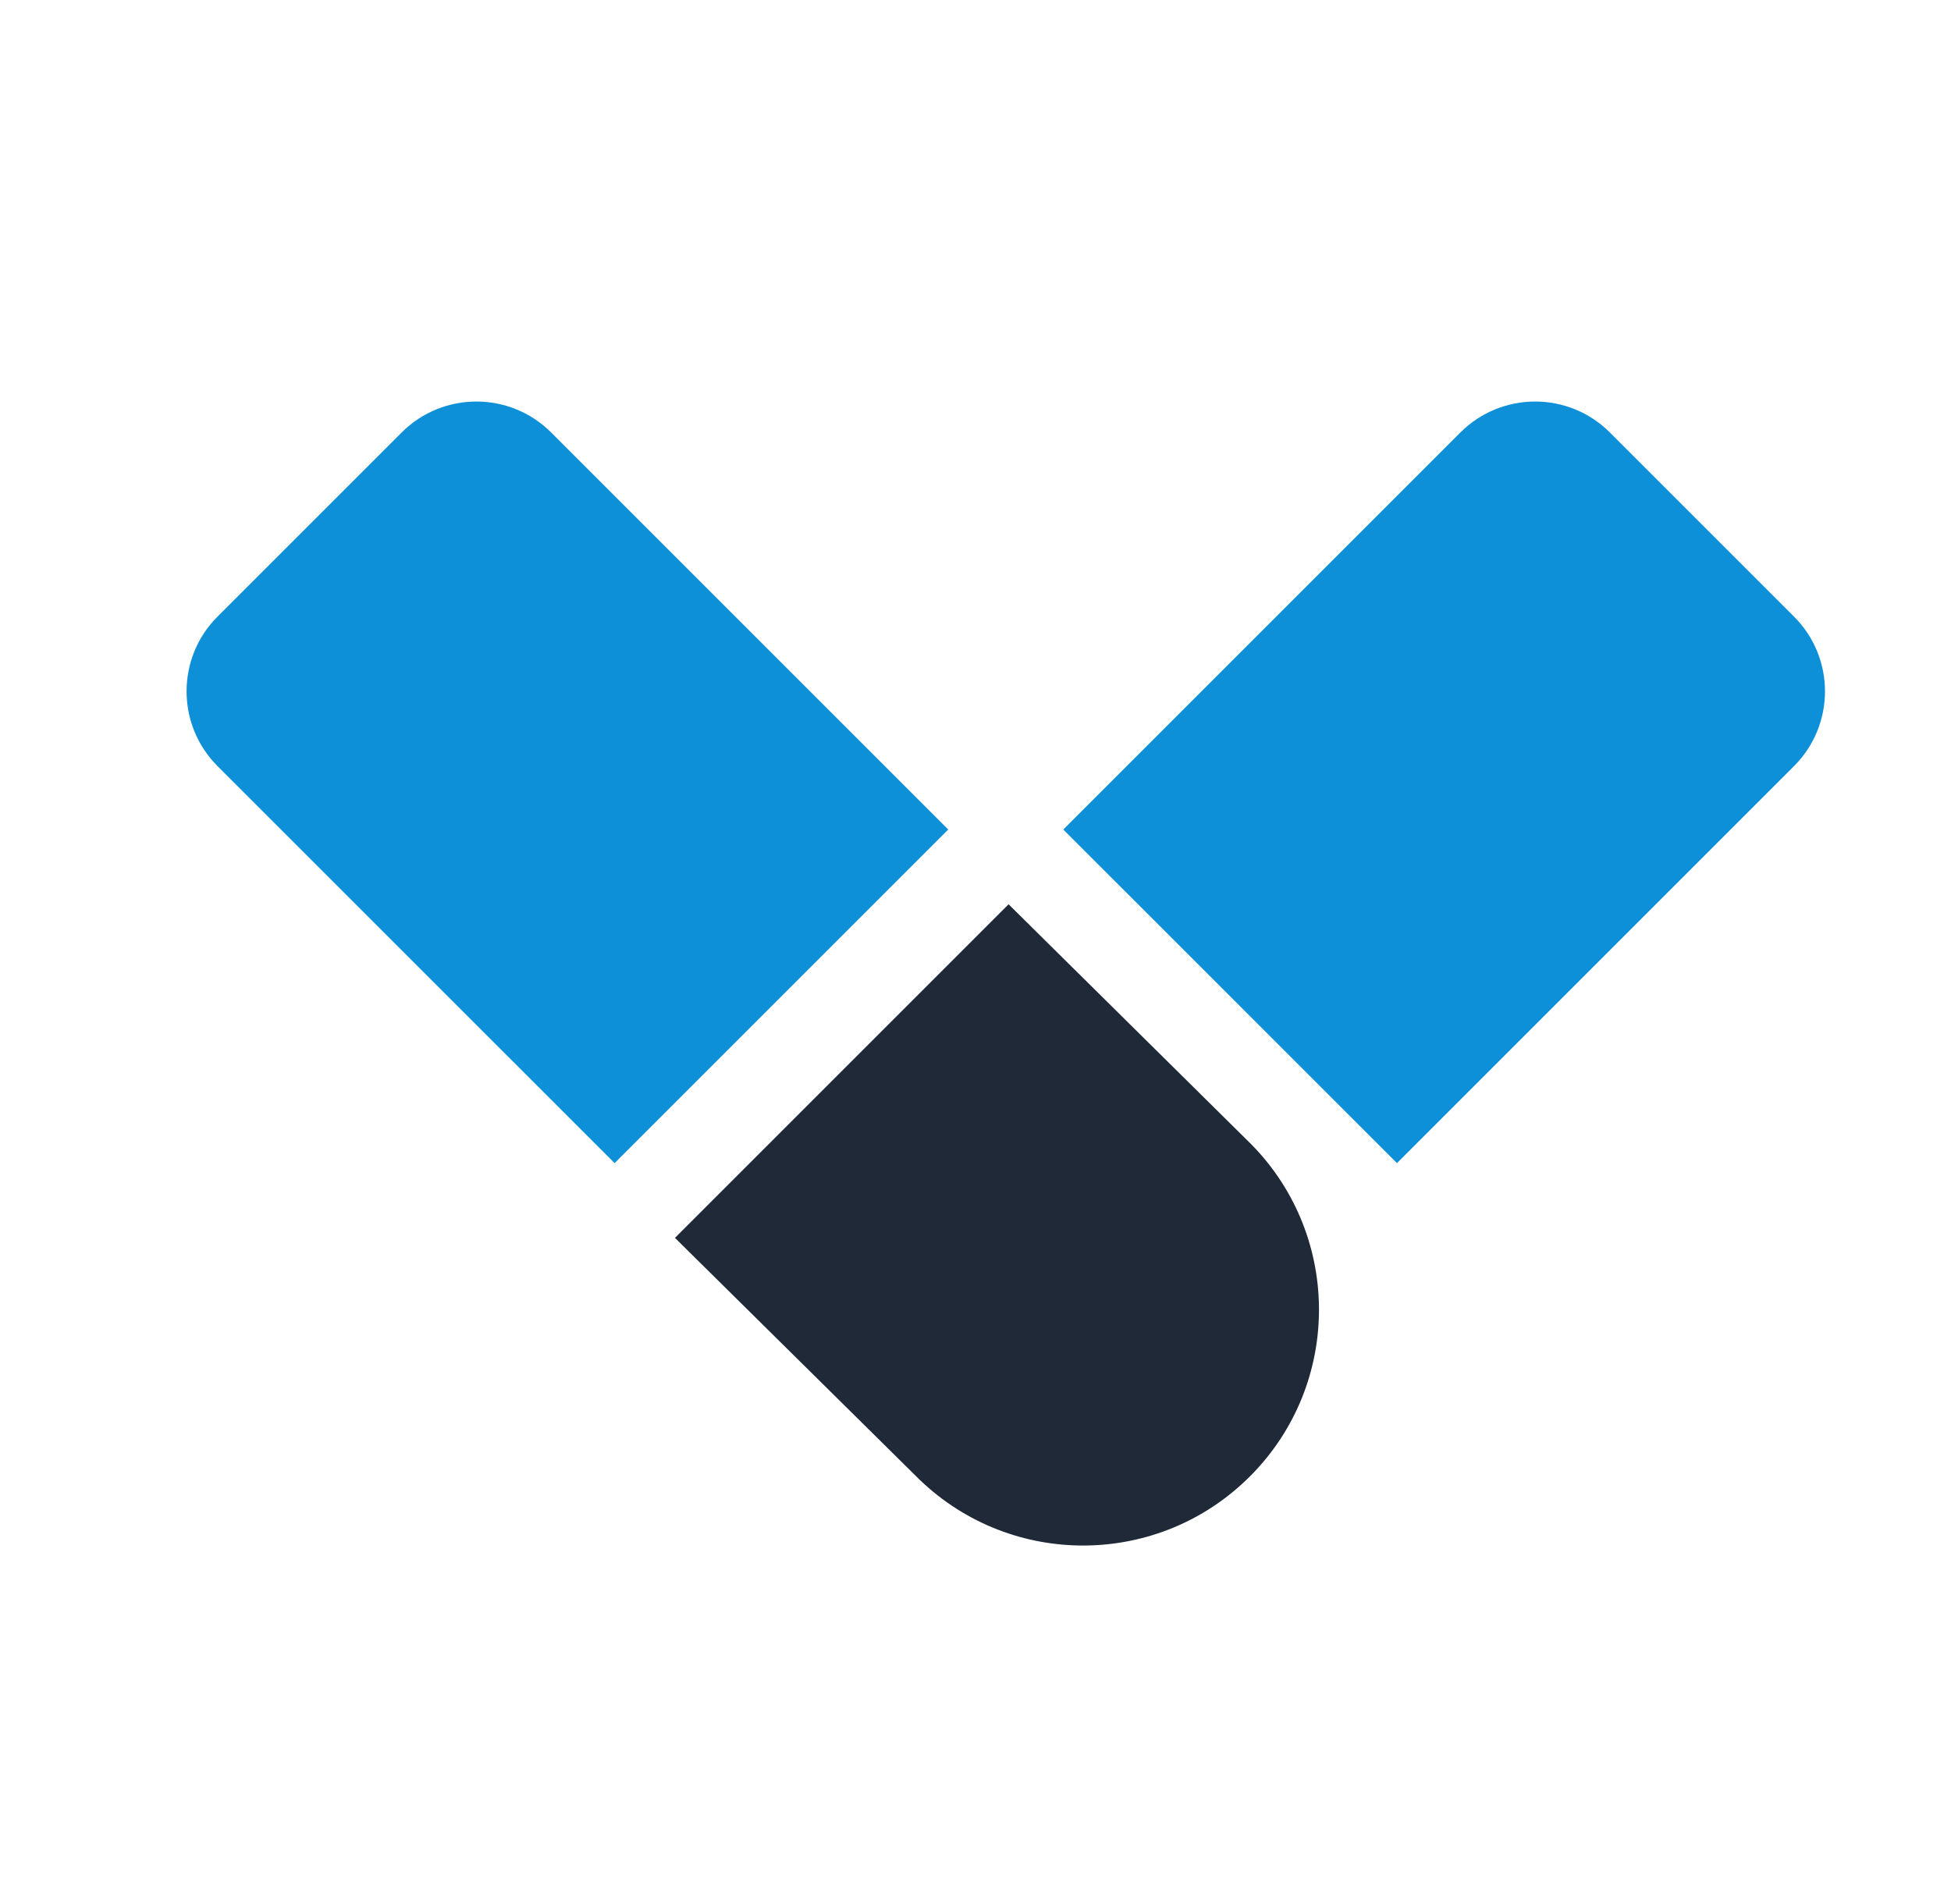
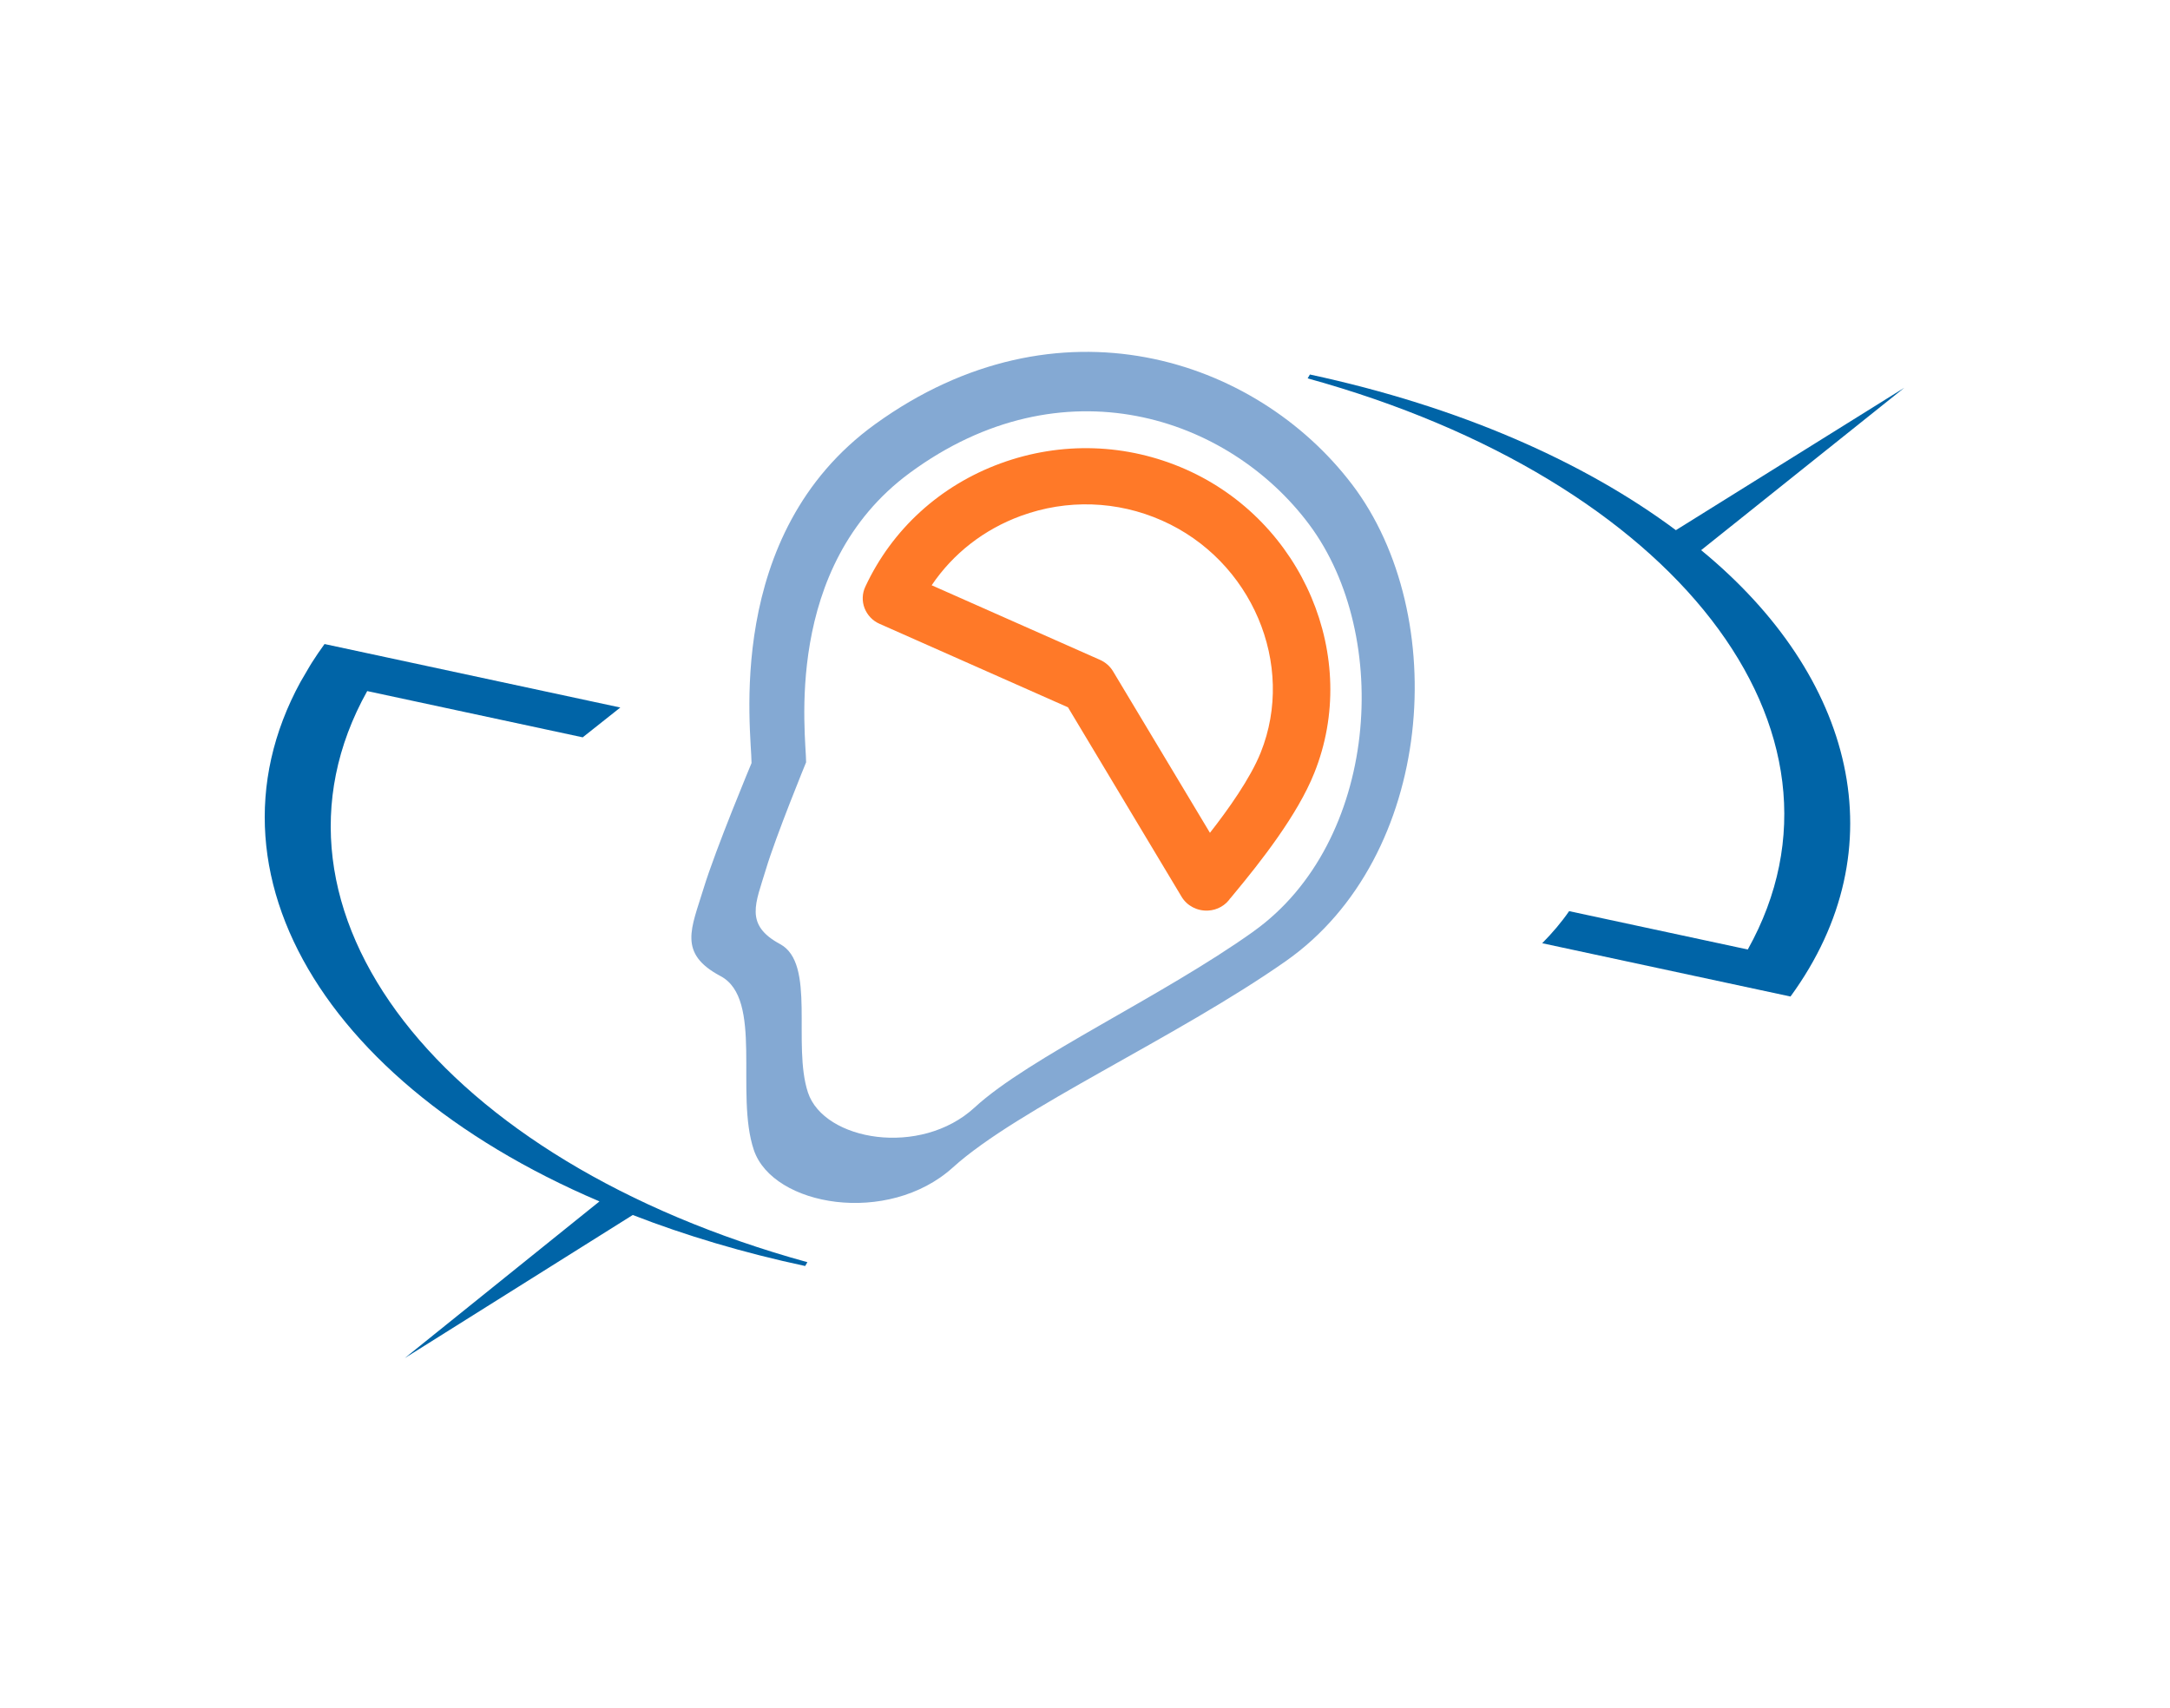
- <svg xmlns="http://www.w3.org/2000/svg" width="41" height="40" viewBox="0 0 41 40" fill="none">
-   <path d="M4.571 12.959C3.704 13.826 3.704 15.233 4.571 16.101L12.916 24.445L19.927 17.434L11.583 9.09C10.715 8.222 9.308 8.222 8.44 9.09L4.571 12.959Z" fill="#0E90D9" />
-   <path d="M37.701 12.959C38.569 13.826 38.569 15.233 37.701 16.101L29.357 24.445L22.345 17.434L30.689 9.09C31.557 8.222 32.964 8.222 33.832 9.09L37.701 12.959Z" fill="#0E90D9" />
-   <path d="M14.184 26.016L19.323 31.096C21.268 32.969 24.356 32.941 26.266 31.03C28.228 29.069 28.198 25.879 26.2 23.955L21.195 19.005L14.184 26.016Z" fill="#1F2937" />
+ <svg xmlns="http://www.w3.org/2000/svg" id="Laag_1" data-name="Laag 1" viewBox="0 0 1096.26 862.69">
+   <defs>
+     <style>
+       .cls-1 {
+         clip-path: url(#clippath);
+       }
+ 
+       .cls-2 {
+         fill: none;
+       }
+ 
+       .cls-2, .cls-3, .cls-4, .cls-5 {
+         stroke-width: 0px;
+       }
+ 
+       .cls-3 {
+         fill: #84a9d3;
+       }
+ 
+       .cls-4 {
+         fill: #0064a7;
+       }
+ 
+       .cls-6 {
+         isolation: isolate;
+       }
+ 
+       .cls-5 {
+         fill: #ff7928;
+       }
+     </style>
+     <clipPath id="clippath">
+       <polygon class="cls-2" points="-19.72 638.07 319.32 57.9 1071.63 219.4 732.59 799.57 -19.72 638.07" />
+     </clipPath>
+   </defs>
+   <g class="cls-6">
+     <g class="cls-1">
+       <g>
+         <path class="cls-4" d="M313.38,357.48l-117.11-25.14-32.32-6.94c-72.83,100.36-9.11,218.52,138.89,281.62l-98.36,79.17,115.18-72.31c26.67,10.37,55.82,19.07,87.1,25.78l1.13-1.93c-185.44-51.13-284.25-177.73-222.38-288.56l108.87,23.37,19.01-15.07" />
+         <path class="cls-4" d="M962.1,195.88l-115.46,71.99c-46.39-34.58-109.36-62.43-184.89-78.65l-1.14,1.95c185.41,51.16,284.26,177.72,222.35,288.57l-90.26-19.38c-3.83,5.57-8.41,10.97-13.6,16.21l125.44,26.93c54.6-74.86,32.43-161.82-45.14-225.53l102.7-82.1" />
+       </g>
+     </g>
+   </g>
+   <path class="cls-3" d="M683.04,244.75c-48.68-64.06-148.77-96.98-240.88-30.47-77.04,55.67-62.49,155.77-62.49,171.26,0,0-18.12,43.35-24.24,63.39-6.12,20.11-13.13,32.74,8.57,44.24,21.76,11.54,7.22,59.35,16.84,87.9,9.66,28.49,67.79,38.37,100.51,8.82,32.7-29.65,113.11-65.6,168.26-104.3,75.18-52.77,83.74-174.64,33.44-240.84ZM633.37,470.54c-46.25,33.04-113.56,63.72-140.97,88.99-27.35,25.25-76.1,16.85-84.22-7.5-8.02-24.33,4.15-65.2-14.08-75.02-18.2-9.81-12.31-20.61-7.18-37.75,5.14-17.12,20.32-54.12,20.32-54.12,0-13.24-12.2-98.62,52.35-146.19,77.1-56.76,160.98-28.64,201.8,26.05,42.15,56.46,34.95,160.51-28.04,205.53Z" />
+   <path class="cls-5" d="M636.91,380.19c-5.26,13.17-16.64,29.07-25.66,40.59l-48.97-81.63c-1.52-2.53-3.81-4.53-6.55-5.75l-85.06-37.69c10.8-16.01,26.39-28.21,45.08-35.06,23.28-8.51,48.63-7.69,71.3,2.36,45.34,20.09,67.68,72.68,49.86,117.18M621.81,453.43c.34-.5.66-1.03.91-1.61-.34.66-.64,1.22-.91,1.61M599.11,237.18c-29.77-13.18-62.95-14.26-93.58-3.08-30.6,11.19-54.88,33.34-68.37,62.32-1.62,3.42-1.75,7.34-.39,10.87,1.38,3.5,4.08,6.39,7.58,7.9l95.18,42.18,57.4,95.73c2.74,4.58,7.9,7.24,13.31,6.98,4.7-.21,8.97-2.64,11.47-6.5-.15.22-.27.42-.32.5.25-.33,1.24-1.5,2.07-2.51,13.36-16.07,32.07-39.85,40.5-61.02,23.45-58.36-5.7-127.13-64.85-153.37" />
</svg>
